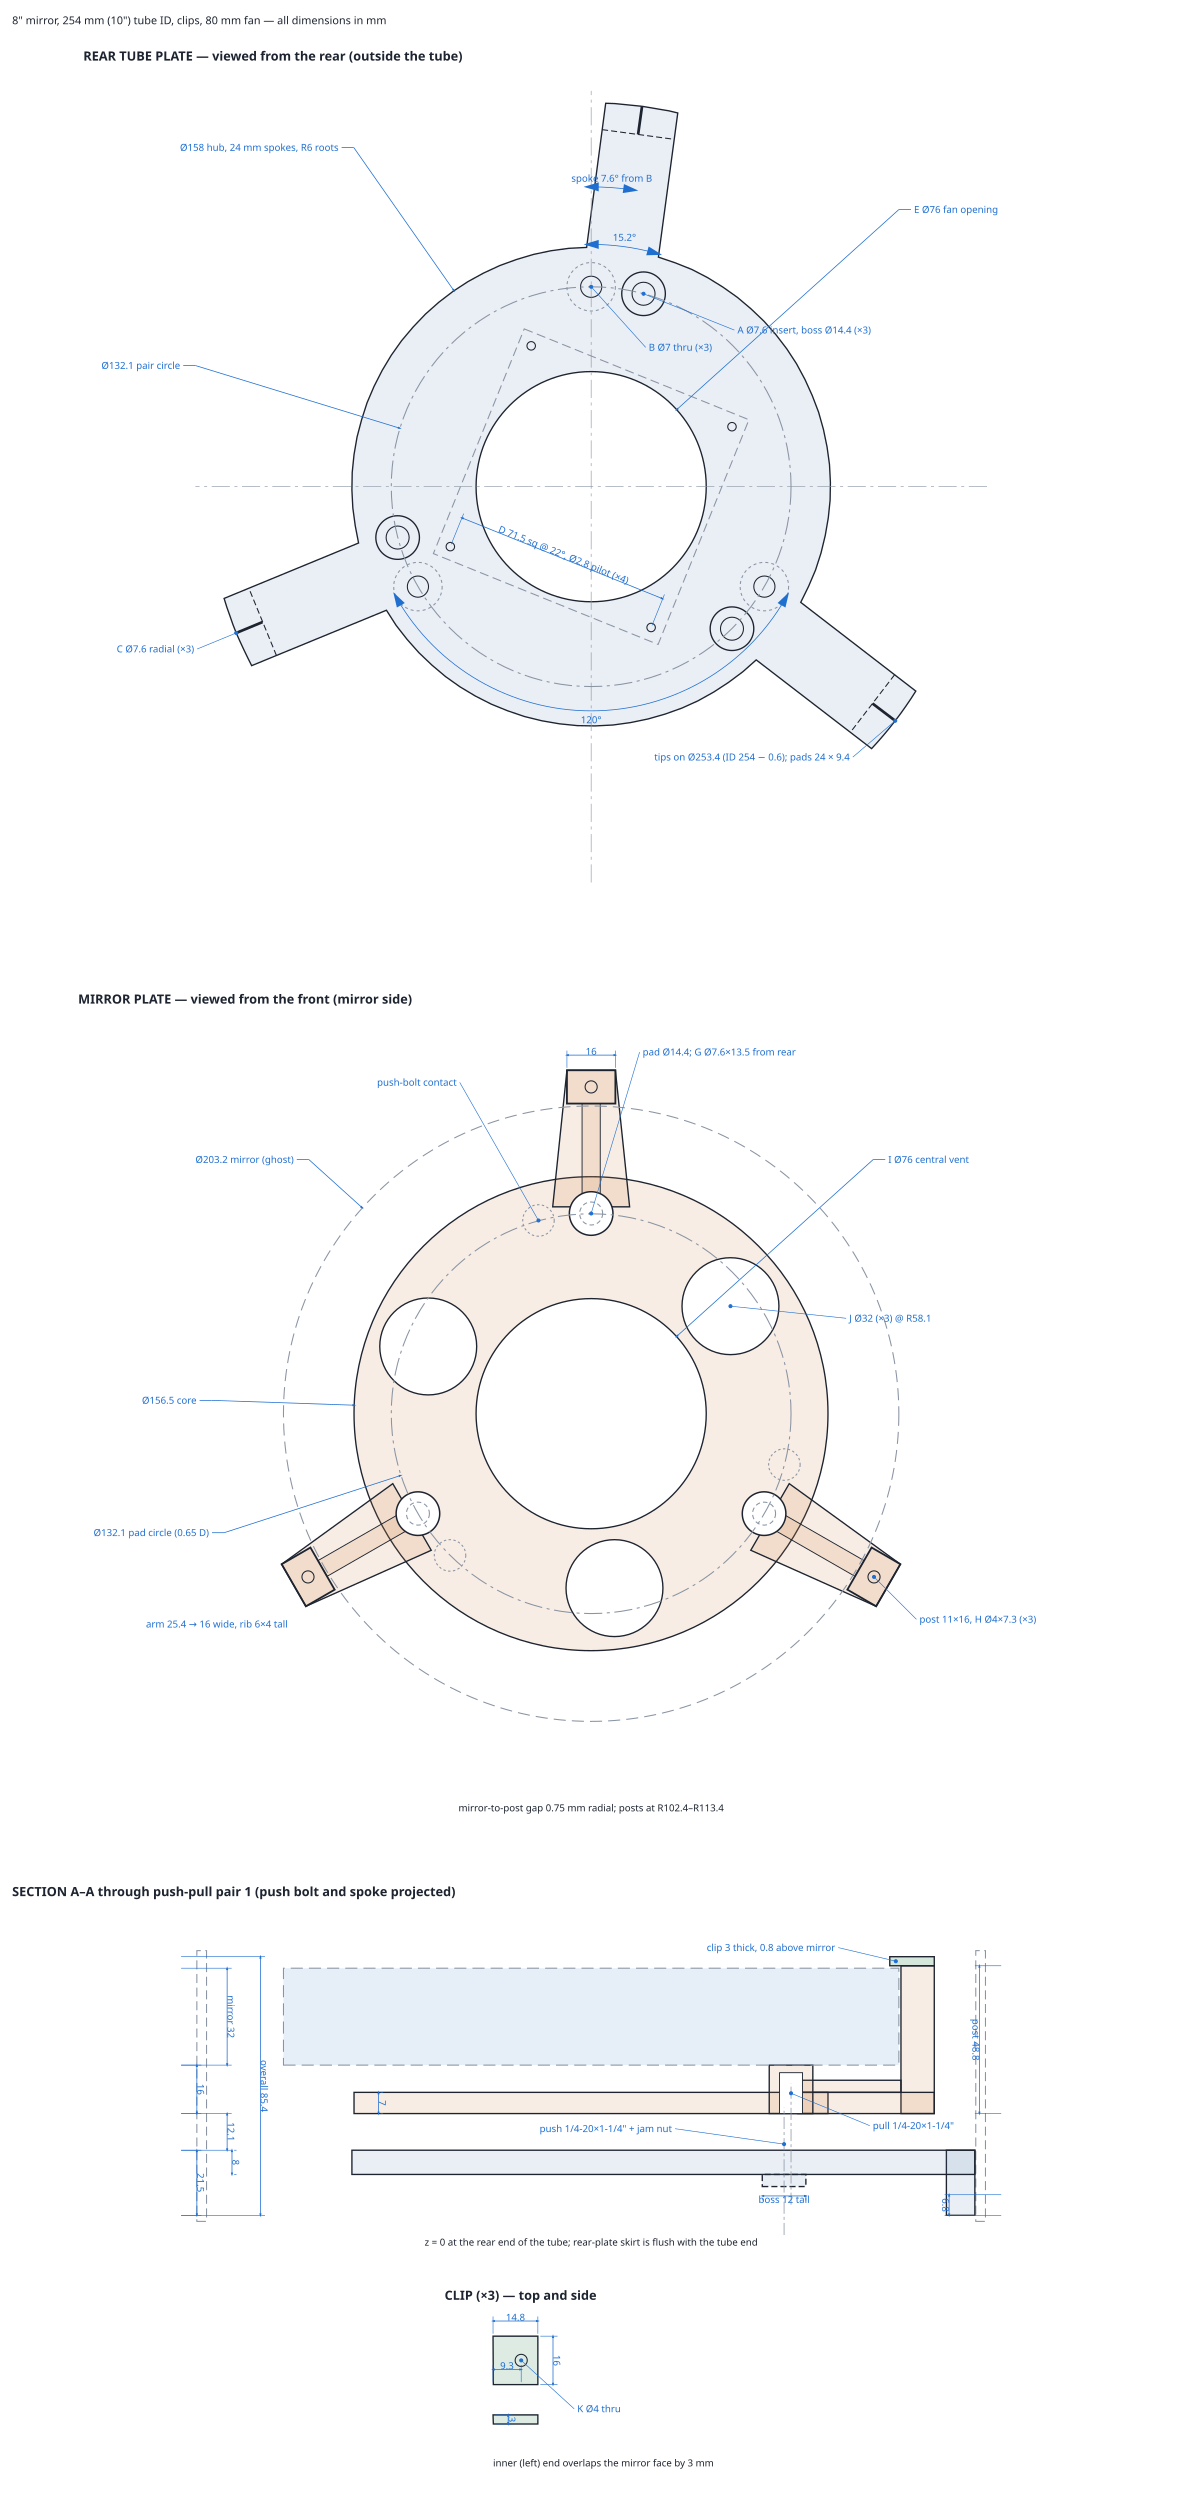
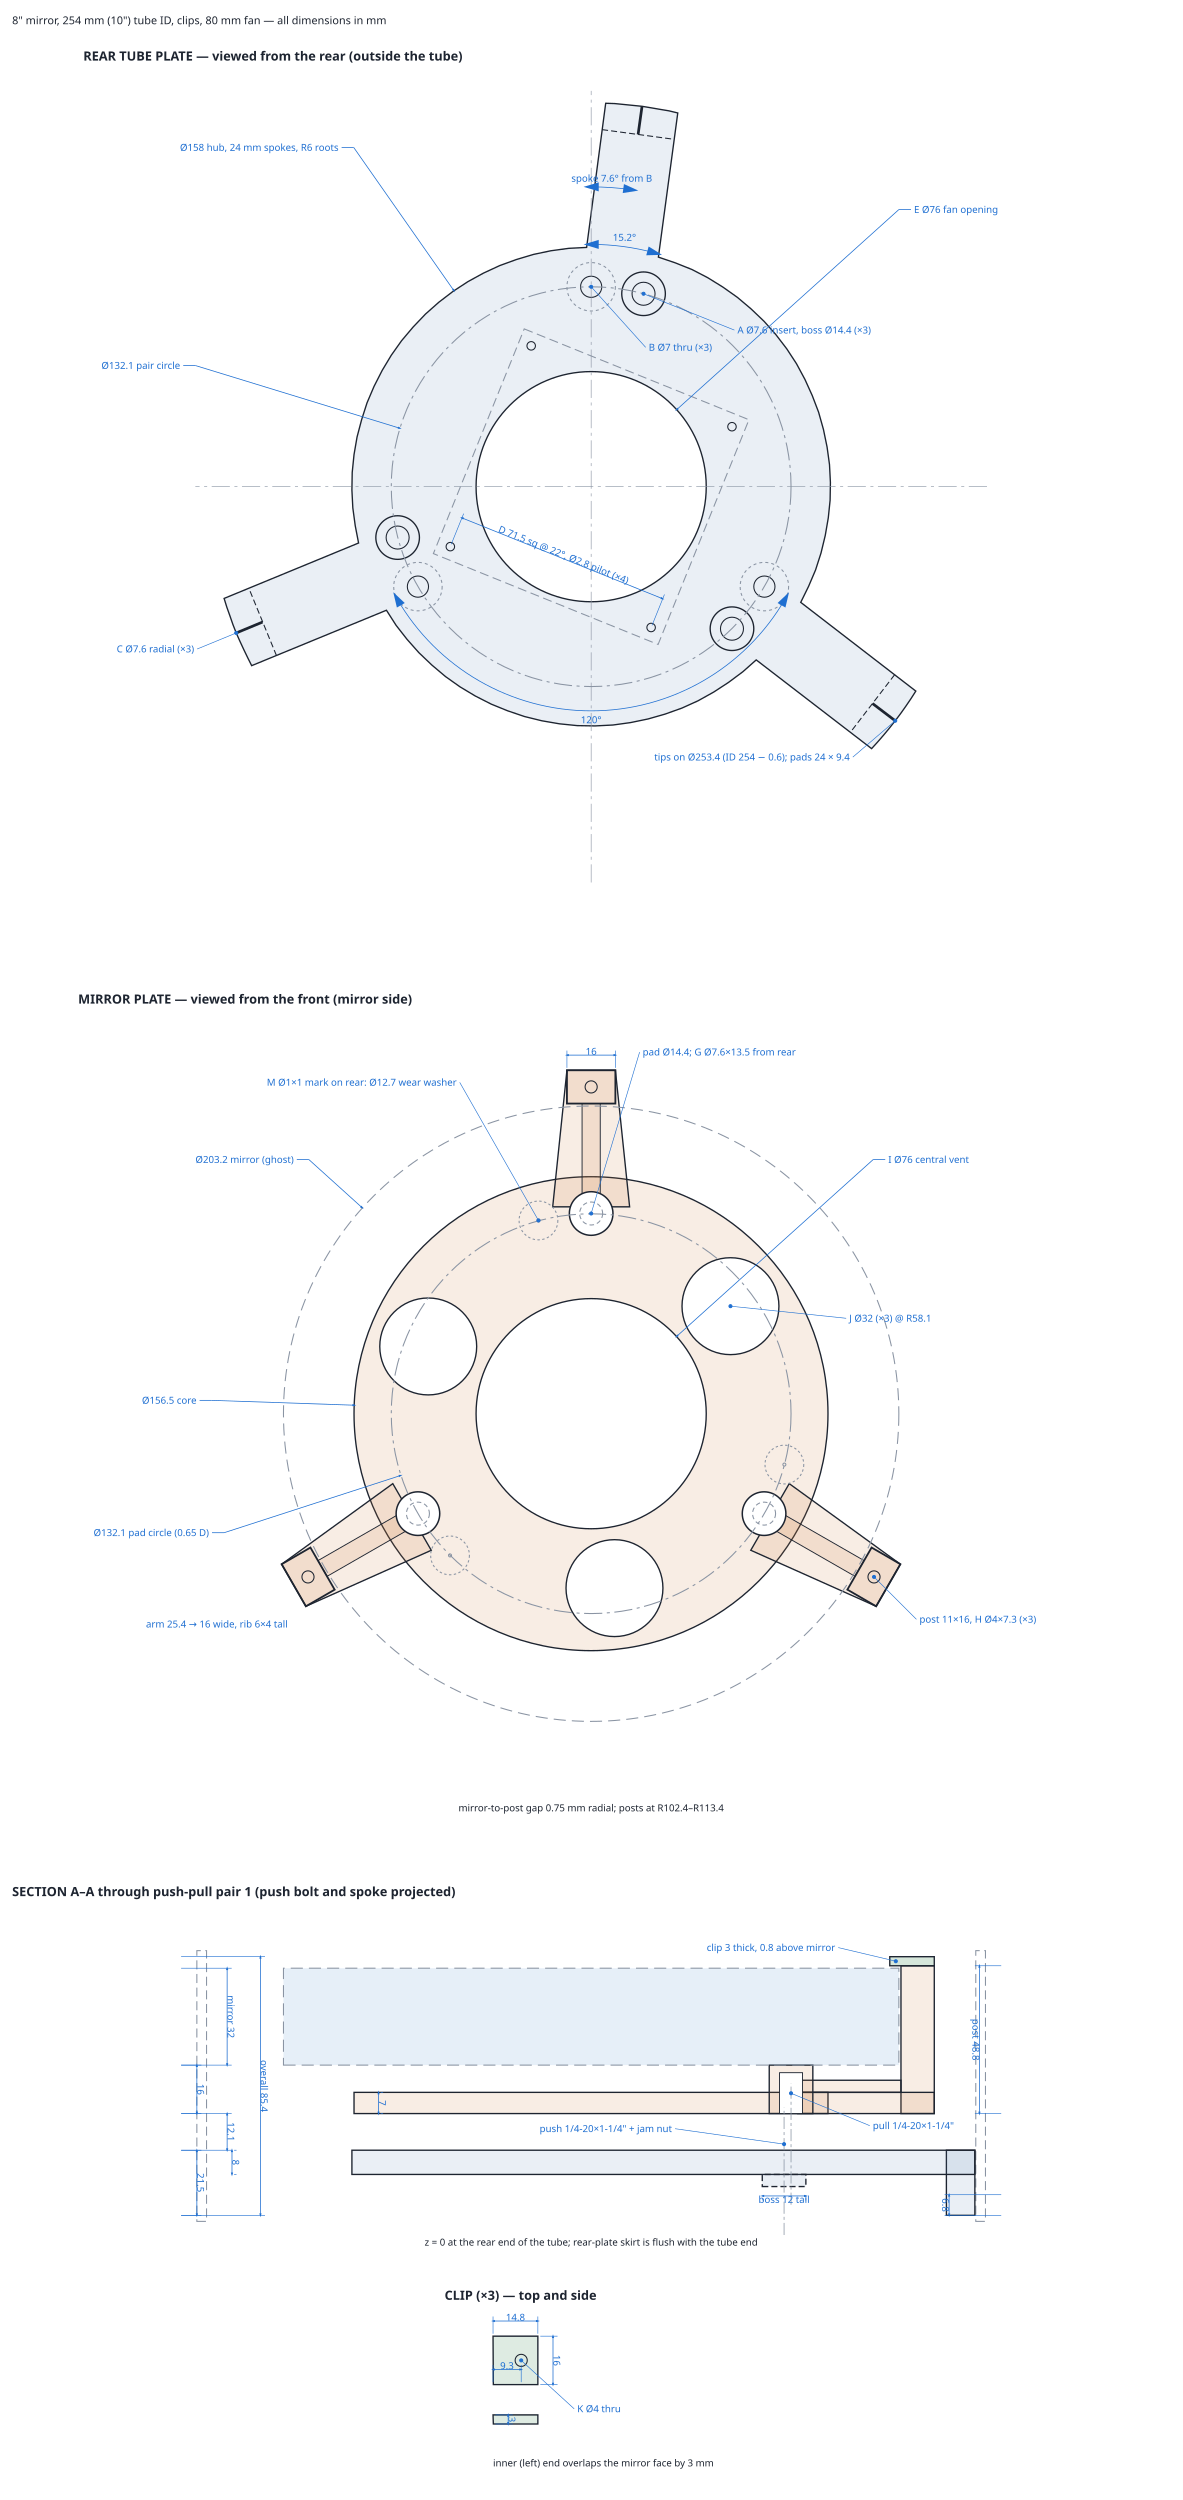
<svg xmlns="http://www.w3.org/2000/svg" viewBox="0 -12 390.4 825.5" font-family="ui-sans-serif, system-ui, sans-serif">
  <defs>
    <marker id="arr" viewBox="0 0 10 10" refX="5" refY="5" markerWidth="5" markerHeight="5" orient="auto-start-reverse">
      <path d="M0,2 L10,5 L0,8 z" fill="var(--dim, #1f6fd1)" />
    </marker>
  </defs>
  <text x="4" y="-4" font-size="3.6" text-anchor="start" fill="var(--ink, #1d2430)" dominant-baseline="auto">8" mirror, 254 mm (10") tube ID, clips, 80 mm fan — all dimensions in mm</text>
  <g transform="translate(23.5,0)">
    <text x="4" y="8" font-size="4.2" text-anchor="start" fill="var(--ink, #1d2430)" dominant-baseline="auto" font-weight="600">REAR TUBE PLATE — viewed from the rear (outside the tube)</text>
    <path d="M170.2,69.7L176.5,22.1L179.5,22.2L182.5,22.5L185.5,22.8L188.5,23.1L191.5,23.6L194.4,24.1L197.4,24.6L200.3,25.3L193.9,72.9L199.5,74.8L205,77L210.2,79.7L215.2,82.8L220,86.2L224.5,90L228.8,94.1L232.7,98.5L236.3,103.2L239.5,108.1L242.3,113.3L244.7,118.6L246.8,124.1L248.4,129.8L249.6,135.6L250.4,141.4L250.7,147.3L250.6,153.2L250,159L249,164.8L247.6,170.6L245.8,176.2L243.5,181.6L240.9,186.9L278.9,216.2L277.3,218.7L275.6,221.2L273.9,223.6L272.1,226L270.2,228.4L268.3,230.7L266.3,233L264.3,235.2L226.2,205.9L221.8,209.8L217.1,213.3L212.2,216.5L207,219.4L201.7,221.8L196.1,223.8L190.5,225.4L184.7,226.6L178.9,227.4L173,227.7L167.1,227.6L161.2,227L155.4,226L149.7,224.6L144.1,222.7L138.7,220.5L133.4,217.8L128.4,214.8L123.6,211.4L119.1,207.6L114.8,203.5L110.9,199.1L107.3,194.5L104.1,189.5L59.6,207.8L58.3,205.2L57,202.5L55.7,199.7L54.5,197L53.4,194.2L52.4,191.3L51.4,188.5L50.5,185.6L94.9,167.3L93.8,161.6L93,155.7L92.7,149.8L92.8,144L93.4,138.1L94.4,132.3L95.9,126.6L97.7,121L100,115.6L102.7,110.3L105.7,105.3L109.1,100.5L112.9,96L117,91.7L121.4,87.8L126.1,84.2L131,81L136.1,78.2L141.5,75.7L147,73.7L152.7,72L158.4,70.8L164.3,70ZM209.7,148.7A38,38 0 1,0 133.7,148.7A38,38 0 1,0 209.7,148.7Z" fill="var(--part, rgba(79,124,172,0.12))" stroke="var(--ink, #1d2430)" stroke-width="0.45" fill-rule="evenodd" />
    <line x1="175.3" y1="30.8" x2="199.1" y2="34" stroke="var(--ink, #1d2430)" stroke-width="0.35" stroke-dasharray="2 1" />
    <line x1="271.9" y1="210.8" x2="257.3" y2="229.8" stroke="var(--ink, #1d2430)" stroke-width="0.35" stroke-dasharray="2 1" />
    <line x1="67.8" y1="204.5" x2="58.7" y2="182.3" stroke="var(--ink, #1d2430)" stroke-width="0.35" stroke-dasharray="2 1" />
    <circle cx="189" cy="85" r="7.2" fill="none" stroke="var(--ink, #1d2430)" stroke-width="0.45" />
    <circle cx="189" cy="85" r="3.8" fill="none" stroke="var(--ink, #1d2430)" stroke-width="0.35" />
    <circle cx="171.7" cy="82.7" r="3.5" fill="none" stroke="var(--ink, #1d2430)" stroke-width="0.35" />
    <circle cx="171.7" cy="82.7" r="8" fill="none" stroke="var(--hid, #8a94a3)" stroke-width="0.35" stroke-dasharray="1 1" />
    <circle cx="218.2" cy="195.6" r="7.2" fill="none" stroke="var(--ink, #1d2430)" stroke-width="0.45" />
    <circle cx="218.2" cy="195.6" r="3.8" fill="none" stroke="var(--ink, #1d2430)" stroke-width="0.35" />
    <circle cx="228.9" cy="181.7" r="3.5" fill="none" stroke="var(--ink, #1d2430)" stroke-width="0.35" />
    <circle cx="228.9" cy="181.7" r="8" fill="none" stroke="var(--hid, #8a94a3)" stroke-width="0.35" stroke-dasharray="1 1" />
    <circle cx="107.8" cy="165.5" r="7.2" fill="none" stroke="var(--ink, #1d2430)" stroke-width="0.45" />
    <circle cx="107.8" cy="165.5" r="3.8" fill="none" stroke="var(--ink, #1d2430)" stroke-width="0.35" />
    <circle cx="114.5" cy="181.7" r="3.5" fill="none" stroke="var(--ink, #1d2430)" stroke-width="0.35" />
    <circle cx="114.5" cy="181.7" r="8" fill="none" stroke="var(--hid, #8a94a3)" stroke-width="0.35" stroke-dasharray="1 1" />
    <circle cx="151.9" cy="102.2" r="1.4" fill="none" stroke="var(--ink, #1d2430)" stroke-width="0.35" />
    <circle cx="218.2" cy="128.9" r="1.4" fill="none" stroke="var(--ink, #1d2430)" stroke-width="0.35" />
    <circle cx="191.5" cy="195.2" r="1.4" fill="none" stroke="var(--ink, #1d2430)" stroke-width="0.35" />
    <circle cx="125.2" cy="168.5" r="1.4" fill="none" stroke="var(--ink, #1d2430)" stroke-width="0.35" />
    <path d="M149.6,96.6L223.8,126.6L193.8,200.8L119.6,170.8Z" fill="none" stroke="var(--hid, #8a94a3)" stroke-width="0.35" stroke-dasharray="3 1.5" fill-rule="evenodd" />
    <line x1="187.2" y1="32.4" x2="188.5" y2="23.1" stroke="var(--ink, #1d2430)" stroke-width="0.9" />
    <line x1="264.6" y1="220.3" x2="272.1" y2="226" stroke="var(--ink, #1d2430)" stroke-width="0.9" />
    <line x1="63.2" y1="193.4" x2="54.5" y2="197" stroke="var(--ink, #1d2430)" stroke-width="0.9" />
    <circle cx="171.7" cy="148.7" r="66" fill="none" stroke="var(--hid, #8a94a3)" stroke-width="0.35" stroke-dasharray="6 1.5 1 1.5" />
    <line x1="302.4" y1="148.7" x2="41" y2="148.7" stroke="var(--hid, #8a94a3)" stroke-width="0.2" stroke-dasharray="6 1.5 1 1.5" />
    <line x1="171.7" y1="279.4" x2="171.7" y2="18" stroke="var(--hid, #8a94a3)" stroke-width="0.2" stroke-dasharray="6 1.5 1 1.5" />
    <line x1="272.1" y1="226" x2="258.1" y2="238" stroke="var(--dim, #1f6fd1)" stroke-width="0.2" />
    <circle cx="272.1" cy="226" r="0.5" fill="var(--dim, #1f6fd1)" stroke="var(--dim, #1f6fd1)" stroke-width="0.35" />
    <text x="257.1" y="238" font-size="3.2" text-anchor="end" fill="var(--dim, #1f6fd1)" dominant-baseline="middle">tips on Ø253.4 (ID 254 − 0.6); pads 24 × 9.4</text>
    <path d="M93.3,36.7L126.4,84" fill="none" stroke="var(--dim, #1f6fd1)" stroke-width="0.25" marker-end="url(#arr)" />
    <line x1="93.3" y1="36.7" x2="89.3" y2="36.7" stroke="var(--dim, #1f6fd1)" stroke-width="0.25" />
    <text x="88.3" y="36.7" font-size="3.2" text-anchor="end" fill="var(--dim, #1f6fd1)" dominant-baseline="middle">Ø158 hub, 24 mm spokes, R6 roots</text>
    <path d="M184.8,50.6A99,99 0 0,0 171.7,49.7" fill="none" stroke="var(--dim, #1f6fd1)" stroke-width="0.25" fill-rule="evenodd" />
    <path d="M184.8,50.6A99,99 0 0,0 171.7,49.7" fill="none" stroke="none" marker-start="url(#arr)" marker-end="url(#arr)" />
    <text x="178.5" y="46.9" font-size="3.2" text-anchor="middle" fill="var(--dim, #1f6fd1)" dominant-baseline="middle">spoke 7.6° from B</text>
    <path d="M41,108.7L108.5,129.4" fill="none" stroke="var(--dim, #1f6fd1)" stroke-width="0.25" marker-end="url(#arr)" />
    <line x1="41" y1="108.7" x2="37" y2="108.7" stroke="var(--dim, #1f6fd1)" stroke-width="0.25" />
    <text x="36" y="108.7" font-size="3.2" text-anchor="end" fill="var(--dim, #1f6fd1)" dominant-baseline="middle">Ø132.1 pair circle</text>
    <path d="M273.3,57.2L199.9,123.3" fill="none" stroke="var(--dim, #1f6fd1)" stroke-width="0.25" marker-end="url(#arr)" />
    <line x1="273.3" y1="57.2" x2="277.3" y2="57.2" stroke="var(--dim, #1f6fd1)" stroke-width="0.25" />
    <text x="278.3" y="57.2" font-size="3.2" text-anchor="start" fill="var(--dim, #1f6fd1)" dominant-baseline="middle">E Ø76 fan opening</text>
    <line x1="171.7" y1="82.7" x2="189.7" y2="102.7" stroke="var(--dim, #1f6fd1)" stroke-width="0.2" />
    <circle cx="171.7" cy="82.7" r="0.5" fill="var(--dim, #1f6fd1)" stroke="var(--dim, #1f6fd1)" stroke-width="0.35" />
    <text x="190.7" y="102.7" font-size="3.2" text-anchor="start" fill="var(--dim, #1f6fd1)" dominant-baseline="middle">B Ø7 thru (×3)</text>
    <line x1="189" y1="85" x2="219" y2="97" stroke="var(--dim, #1f6fd1)" stroke-width="0.2" />
    <circle cx="189" cy="85" r="0.5" fill="var(--dim, #1f6fd1)" stroke="var(--dim, #1f6fd1)" stroke-width="0.35" />
    <text x="220" y="97" font-size="3.2" text-anchor="start" fill="var(--dim, #1f6fd1)" dominant-baseline="middle">A Ø7.6 insert, boss Ø14.4 (×3)</text>
    <path d="M171.7,68.7A80,80 0 0,1 192.7,71.5" fill="none" stroke="var(--dim, #1f6fd1)" stroke-width="0.25" fill-rule="evenodd" />
    <path d="M171.7,68.7A80,80 0 0,1 192.7,71.5" fill="none" stroke="none" marker-start="url(#arr)" marker-end="url(#arr)" />
    <text x="182.7" y="66.4" font-size="3.2" text-anchor="middle" fill="var(--dim, #1f6fd1)" dominant-baseline="middle">15.2°</text>
    <path d="M235.8,185.7A74,74 0 0,1 107.6,185.7" fill="none" stroke="var(--dim, #1f6fd1)" stroke-width="0.25" fill-rule="evenodd" />
    <path d="M235.8,185.7A74,74 0 0,1 107.6,185.7" fill="none" stroke="none" marker-start="url(#arr)" marker-end="url(#arr)" />
    <text x="171.7" y="225.7" font-size="3.2" text-anchor="middle" fill="var(--dim, #1f6fd1)" dominant-baseline="middle">120°</text>
    <line x1="125.5" y1="167.7" x2="129.6" y2="157.6" stroke="var(--dim, #1f6fd1)" stroke-width="0.2" />
    <line x1="191.8" y1="194.5" x2="195.9" y2="184.3" stroke="var(--dim, #1f6fd1)" stroke-width="0.2" />
    <line x1="129" y1="159" x2="195.3" y2="185.7" stroke="var(--dim, #1f6fd1)" stroke-width="0.25" marker-start="url(#arr)" marker-end="url(#arr)" />
    <text x="162.6" y="171.2" font-size="3.2" text-anchor="middle" fill="var(--dim, #1f6fd1)" transform="rotate(22 162.6 171.2)" dominant-baseline="middle">D 71.5 sq @ 22°, Ø2.8 pilot (×4)</text>
    <line x1="54.5" y1="197" x2="41.6" y2="202.3" stroke="var(--dim, #1f6fd1)" stroke-width="0.2" />
    <circle cx="54.5" cy="197" r="0.5" fill="var(--dim, #1f6fd1)" stroke="var(--dim, #1f6fd1)" stroke-width="0.35" />
    <text x="40.6" y="202.3" font-size="3.2" text-anchor="end" fill="var(--dim, #1f6fd1)" dominant-baseline="middle">C Ø7.6 radial (×3)</text>
  </g>
  <g transform="translate(21.8,311.4)">
    <text x="4" y="8" font-size="4.2" text-anchor="start" fill="var(--ink, #1d2430)" dominant-baseline="auto" font-weight="600">MIRROR PLATE — viewed from the front (mirror side)</text>
    <path d="M251.6,143.4A78.2,78.2 0 1,0 95.1,143.4A78.2,78.2 0 1,0 251.6,143.4ZM211.4,143.4A38,38 0 1,0 135.4,143.4A38,38 0 1,0 211.4,143.4ZM135.6,121.2A16,16 0 1,0 103.6,121.2A16,16 0 1,0 135.6,121.2ZM197.1,201A16,16 0 1,0 165.1,201A16,16 0 1,0 197.1,201ZM235.4,107.9A16,16 0 1,0 203.4,107.9A16,16 0 1,0 235.4,107.9Z" fill="var(--part2, rgba(201,128,58,0.14))" stroke="var(--ink, #1d2430)" stroke-width="0.45" fill-rule="evenodd" />
    <path d="M186.1,75.1L181.4,30L165.4,30L160.7,75.1Z" fill="var(--part2, rgba(201,128,58,0.14))" stroke="var(--ink, #1d2430)" stroke-width="0.45" fill-rule="evenodd" />
    <path d="M176.4,75.1L176.4,41L170.4,41L170.4,75.1Z" fill="var(--part2, rgba(201,128,58,0.14))" stroke="var(--ink, #1d2430)" stroke-width="0.3" fill-rule="evenodd" />
    <path d="M181.4,41L181.4,30L165.4,30L165.4,41Z" fill="var(--part2, rgba(201,128,58,0.14))" stroke="var(--ink, #1d2430)" stroke-width="0.6" fill-rule="evenodd" />
    <circle cx="173.4" cy="77.3" r="7.2" fill="var(--bg, #fff)" stroke="var(--ink, #1d2430)" stroke-width="0.5" />
    <circle cx="173.4" cy="77.3" r="3.8" fill="none" stroke="var(--hid, #8a94a3)" stroke-width="0.35" stroke-dasharray="1.5 1" />
-     <circle cx="156" cy="79.6" r="5.2" fill="none" stroke="var(--hid, #8a94a3)" stroke-width="0.35" stroke-dasharray="0.8 0.8" />
+     <circle cx="156" cy="79.6" r="6.4" fill="none" stroke="var(--hid, #8a94a3)" stroke-width="0.35" stroke-dasharray="0.8 0.8" />
+     <circle cx="156" cy="79.6" r="0.5" fill="none" stroke="var(--hid, #8a94a3)" stroke-width="0.35" />
    <circle cx="173.4" cy="35.5" r="2" fill="none" stroke="var(--ink, #1d2430)" stroke-width="0.35" />
    <path d="M107.9,166.5L71.2,193.1L79.2,207L120.6,188.5Z" fill="var(--part2, rgba(201,128,58,0.14))" stroke="var(--ink, #1d2430)" stroke-width="0.45" fill-rule="evenodd" />
    <path d="M112.8,174.9L83.2,191.9L86.2,197.1L115.8,180.1Z" fill="var(--part2, rgba(201,128,58,0.14))" stroke="var(--ink, #1d2430)" stroke-width="0.3" fill-rule="evenodd" />
    <path d="M80.7,187.6L71.2,193.1L79.2,207L88.7,201.5Z" fill="var(--part2, rgba(201,128,58,0.14))" stroke="var(--ink, #1d2430)" stroke-width="0.6" fill-rule="evenodd" />
    <circle cx="116.2" cy="176.4" r="7.2" fill="var(--bg, #fff)" stroke="var(--ink, #1d2430)" stroke-width="0.5" />
    <circle cx="116.2" cy="176.4" r="3.8" fill="none" stroke="var(--hid, #8a94a3)" stroke-width="0.35" stroke-dasharray="1.5 1" />
-     <circle cx="126.8" cy="190.2" r="5.2" fill="none" stroke="var(--hid, #8a94a3)" stroke-width="0.35" stroke-dasharray="0.8 0.8" />
+     <circle cx="126.8" cy="190.2" r="6.4" fill="none" stroke="var(--hid, #8a94a3)" stroke-width="0.35" stroke-dasharray="0.8 0.8" />
+     <circle cx="126.8" cy="190.2" r="0.5" fill="none" stroke="var(--hid, #8a94a3)" stroke-width="0.35" />
    <circle cx="79.9" cy="197.3" r="2" fill="none" stroke="var(--ink, #1d2430)" stroke-width="0.35" />
    <path d="M226.1,188.5L267.5,207L275.5,193.1L238.8,166.5Z" fill="var(--part2, rgba(201,128,58,0.14))" stroke="var(--ink, #1d2430)" stroke-width="0.45" fill-rule="evenodd" />
    <path d="M230.9,180.1L260.5,197.1L263.5,191.9L233.9,174.9Z" fill="var(--part2, rgba(201,128,58,0.14))" stroke="var(--ink, #1d2430)" stroke-width="0.3" fill-rule="evenodd" />
    <path d="M258,201.5L267.5,207L275.5,193.1L266,187.6Z" fill="var(--part2, rgba(201,128,58,0.14))" stroke="var(--ink, #1d2430)" stroke-width="0.6" fill-rule="evenodd" />
    <circle cx="230.5" cy="176.4" r="7.2" fill="var(--bg, #fff)" stroke="var(--ink, #1d2430)" stroke-width="0.5" />
    <circle cx="230.5" cy="176.4" r="3.8" fill="none" stroke="var(--hid, #8a94a3)" stroke-width="0.35" stroke-dasharray="1.5 1" />
-     <circle cx="237.2" cy="160.2" r="5.2" fill="none" stroke="var(--hid, #8a94a3)" stroke-width="0.35" stroke-dasharray="0.8 0.8" />
+     <circle cx="237.2" cy="160.2" r="6.4" fill="none" stroke="var(--hid, #8a94a3)" stroke-width="0.35" stroke-dasharray="0.8 0.8" />
+     <circle cx="237.2" cy="160.2" r="0.5" fill="none" stroke="var(--hid, #8a94a3)" stroke-width="0.35" />
    <circle cx="266.8" cy="197.3" r="2" fill="none" stroke="var(--ink, #1d2430)" stroke-width="0.35" />
    <circle cx="173.4" cy="143.4" r="101.6" fill="none" stroke="var(--hid, #8a94a3)" stroke-width="0.35" stroke-dasharray="4 2" />
    <circle cx="173.4" cy="143.4" r="66" fill="none" stroke="var(--hid, #8a94a3)" stroke-width="0.35" stroke-dasharray="6 1.5 1 1.5" />
    <path d="M48.1,139L95.2,140.6" fill="none" stroke="var(--dim, #1f6fd1)" stroke-width="0.25" marker-end="url(#arr)" />
    <line x1="48.1" y1="139" x2="44.1" y2="139" stroke="var(--dim, #1f6fd1)" stroke-width="0.25" />
    <text x="43.1" y="139" font-size="3.2" text-anchor="end" fill="var(--dim, #1f6fd1)" dominant-baseline="middle">Ø156.5 core</text>
    <path d="M52.2,182.7L110.5,163.8" fill="none" stroke="var(--dim, #1f6fd1)" stroke-width="0.25" marker-end="url(#arr)" />
    <line x1="52.2" y1="182.7" x2="48.2" y2="182.7" stroke="var(--dim, #1f6fd1)" stroke-width="0.25" />
    <text x="47.2" y="182.7" font-size="3.2" text-anchor="end" fill="var(--dim, #1f6fd1)" dominant-baseline="middle">Ø132.1 pad circle (0.65 D)</text>
    <path d="M80.2,59.5L97.8,75.4" fill="none" stroke="var(--dim, #1f6fd1)" stroke-width="0.25" marker-end="url(#arr)" />
    <line x1="80.2" y1="59.5" x2="76.2" y2="59.5" stroke="var(--dim, #1f6fd1)" stroke-width="0.25" />
    <text x="75.2" y="59.5" font-size="3.2" text-anchor="end" fill="var(--dim, #1f6fd1)" dominant-baseline="middle">Ø203.2 mirror (ghost)</text>
    <path d="M266.5,59.5L201.6,117.9" fill="none" stroke="var(--dim, #1f6fd1)" stroke-width="0.25" marker-end="url(#arr)" />
    <line x1="266.5" y1="59.5" x2="270.5" y2="59.5" stroke="var(--dim, #1f6fd1)" stroke-width="0.25" />
    <text x="271.5" y="59.5" font-size="3.2" text-anchor="start" fill="var(--dim, #1f6fd1)" dominant-baseline="middle">I Ø76 central vent</text>
    <line x1="173.4" y1="77.3" x2="189.4" y2="24" stroke="var(--dim, #1f6fd1)" stroke-width="0.2" />
    <circle cx="173.4" cy="77.3" r="0.5" fill="var(--dim, #1f6fd1)" stroke="var(--dim, #1f6fd1)" stroke-width="0.35" />
    <text x="190.4" y="24" font-size="3.2" text-anchor="start" fill="var(--dim, #1f6fd1)" dominant-baseline="middle">pad Ø14.4; G Ø7.6×13.5 from rear</text>
    <line x1="156" y1="79.6" x2="130" y2="34" stroke="var(--dim, #1f6fd1)" stroke-width="0.2" />
    <circle cx="156" cy="79.6" r="0.5" fill="var(--dim, #1f6fd1)" stroke="var(--dim, #1f6fd1)" stroke-width="0.35" />
-     <text x="129" y="34" font-size="3.2" text-anchor="end" fill="var(--dim, #1f6fd1)" dominant-baseline="middle">push-bolt contact</text>
+     <text x="129" y="34" font-size="3.2" text-anchor="end" fill="var(--dim, #1f6fd1)" dominant-baseline="middle">M Ø1×1 mark on rear: Ø12.7 wear washer</text>
    <line x1="181.4" y1="29.2" x2="181.4" y2="23.5" stroke="var(--dim, #1f6fd1)" stroke-width="0.2" />
    <line x1="165.4" y1="29.2" x2="165.4" y2="23.5" stroke="var(--dim, #1f6fd1)" stroke-width="0.2" />
    <line x1="181.4" y1="25" x2="165.4" y2="25" stroke="var(--dim, #1f6fd1)" stroke-width="0.25" marker-start="url(#arr)" marker-end="url(#arr)" />
    <text x="173.4" y="23.8" font-size="3.2" text-anchor="middle" fill="var(--dim, #1f6fd1)" transform="rotate(360 173.4 23.8)" dominant-baseline="middle">16</text>
    <line x1="266.8" y1="197.3" x2="280.8" y2="211.3" stroke="var(--dim, #1f6fd1)" stroke-width="0.2" />
    <circle cx="266.8" cy="197.3" r="0.5" fill="var(--dim, #1f6fd1)" stroke="var(--dim, #1f6fd1)" stroke-width="0.35" />
    <text x="281.8" y="211.3" font-size="3.2" text-anchor="start" fill="var(--dim, #1f6fd1)" dominant-baseline="middle">post 11×16, H Ø4×7.3 (×3)</text>
    <text x="73.2" y="214" font-size="3.2" text-anchor="end" fill="var(--dim, #1f6fd1)" dominant-baseline="auto">arm 25.4 → 16 wide, rib 6×4 tall</text>
    <text x="173.4" y="274.7" font-size="3.2" text-anchor="middle" fill="var(--ink, #1d2430)" dominant-baseline="auto">mirror-to-post gap 0.75 mm radial; posts at R102.4–R113.4</text>
    <line x1="219.4" y1="107.9" x2="257.6" y2="111.9" stroke="var(--dim, #1f6fd1)" stroke-width="0.2" />
    <circle cx="219.4" cy="107.9" r="0.5" fill="var(--dim, #1f6fd1)" stroke="var(--dim, #1f6fd1)" stroke-width="0.35" />
    <text x="258.6" y="111.9" font-size="3.2" text-anchor="start" fill="var(--dim, #1f6fd1)" dominant-baseline="middle">J Ø32 (×3) @ R58.1</text>
  </g>
  <g transform="translate(0,606.1)">
    <text x="4" y="8" font-size="4.2" text-anchor="start" fill="var(--ink, #1d2430)" dominant-baseline="auto" font-weight="600">SECTION A–A through push-pull pair 1 (push bolt and spoke projected)</text>
    <path d="M322.2,115.4L325.4,115.4L325.4,26L322.2,26Z" fill="none" stroke="var(--hid, #8a94a3)" stroke-width="0.35" stroke-dasharray="3 1.5" fill-rule="evenodd" />
    <path d="M65,115.4L68.2,115.4L68.2,26L65,26Z" fill="none" stroke="var(--hid, #8a94a3)" stroke-width="0.35" stroke-dasharray="3 1.5" fill-rule="evenodd" />
    <path d="M312.5,113.4L321.9,113.4L321.9,91.9L312.5,91.9Z" fill="var(--part, rgba(79,124,172,0.12))" stroke="var(--ink, #1d2430)" stroke-width="0.45" fill-rule="evenodd" />
    <path d="M116.2,99.9L321.9,99.9L321.9,91.9L116.2,91.9Z" fill="var(--part, rgba(79,124,172,0.12))" stroke="var(--ink, #1d2430)" stroke-width="0.45" fill-rule="evenodd" />
    <path d="M251.7,103.9L266.1,103.9L266.1,99.9L251.7,99.9Z" fill="var(--part, rgba(79,124,172,0.12))" stroke="var(--ink, #1d2430)" stroke-width="0.45" stroke-dasharray="2 1" fill-rule="evenodd" />
    <path d="M116.9,79.8L273.4,79.8L273.4,72.8L116.9,72.8Z" fill="var(--part2, rgba(201,128,58,0.14))" stroke="var(--ink, #1d2430)" stroke-width="0.45" fill-rule="evenodd" />
    <path d="M297.5,79.8L308.5,79.8L308.5,31L297.5,31Z" fill="var(--part2, rgba(201,128,58,0.14))" stroke="var(--ink, #1d2430)" stroke-width="0.45" fill-rule="evenodd" />
    <path d="M263.4,79.8L308.5,79.8L308.5,72.8L263.4,72.8Z" fill="var(--part2, rgba(201,128,58,0.14))" stroke="var(--ink, #1d2430)" stroke-width="0.45" fill-rule="evenodd" />
    <path d="M263.4,72.8L297.5,72.8L297.5,68.8L263.4,68.8Z" fill="var(--part2, rgba(201,128,58,0.14))" stroke="var(--ink, #1d2430)" stroke-width="0.45" fill-rule="evenodd" />
    <path d="M254,79.8L268.4,79.8L268.4,63.8L254,63.8Z" fill="var(--part2, rgba(201,128,58,0.14))" stroke="var(--ink, #1d2430)" stroke-width="0.45" fill-rule="evenodd" />
    <path d="M257.4,79.8L265,79.8L265,66.3L257.4,66.3Z" fill="var(--bg, #fff)" stroke="var(--ink, #1d2430)" stroke-width="0.3" fill-rule="evenodd" />
    <path d="M93.6,63.8L296.8,63.8L296.8,31.8L93.6,31.8Z" fill="var(--ghost, rgba(120,170,220,0.18))" stroke="var(--hid, #8a94a3)" stroke-width="0.35" stroke-dasharray="4 2" fill-rule="evenodd" />
    <path d="M293.8,31L308.5,31L308.5,28L293.8,28Z" fill="rgba(90,158,111,0.25)" stroke="var(--ink, #1d2430)" stroke-width="0.45" fill-rule="evenodd" />
    <line x1="261.2" y1="109.9" x2="261.2" y2="69.8" stroke="var(--hid, #8a94a3)" stroke-width="0.25" stroke-dasharray="4 1 1 1" />
    <line x1="258.9" y1="119.9" x2="258.9" y2="77.8" stroke="var(--hid, #8a94a3)" stroke-width="0.25" stroke-dasharray="4 1 1 1" />
    <line x1="59.8" y1="113.4" x2="66.5" y2="113.4" stroke="var(--dim, #1f6fd1)" stroke-width="0.2" />
    <line x1="59.8" y1="91.9" x2="66.5" y2="91.9" stroke="var(--dim, #1f6fd1)" stroke-width="0.2" />
    <line x1="65" y1="113.4" x2="65" y2="91.9" stroke="var(--dim, #1f6fd1)" stroke-width="0.25" marker-start="url(#arr)" marker-end="url(#arr)" />
    <text x="66.2" y="102.6" font-size="3.2" text-anchor="middle" fill="var(--dim, #1f6fd1)" transform="rotate(90 66.2 102.6)" dominant-baseline="middle">21.5</text>
    <line x1="77.3" y1="99.9" x2="78.1" y2="99.9" stroke="var(--dim, #1f6fd1)" stroke-width="0.2" />
    <line x1="77.3" y1="91.9" x2="78.1" y2="91.9" stroke="var(--dim, #1f6fd1)" stroke-width="0.2" />
    <line x1="76.6" y1="99.9" x2="76.6" y2="91.9" stroke="var(--dim, #1f6fd1)" stroke-width="0.25" marker-start="url(#arr)" marker-end="url(#arr)" />
    <text x="77.8" y="95.9" font-size="3.2" text-anchor="middle" fill="var(--dim, #1f6fd1)" transform="rotate(90 77.8 95.9)" dominant-baseline="middle">8</text>
    <line x1="59.8" y1="91.9" x2="76.5" y2="91.9" stroke="var(--dim, #1f6fd1)" stroke-width="0.2" />
    <line x1="59.8" y1="79.8" x2="76.5" y2="79.8" stroke="var(--dim, #1f6fd1)" stroke-width="0.2" />
    <line x1="75" y1="91.9" x2="75" y2="79.8" stroke="var(--dim, #1f6fd1)" stroke-width="0.25" marker-start="url(#arr)" marker-end="url(#arr)" />
    <text x="76.2" y="85.8" font-size="3.2" text-anchor="middle" fill="var(--dim, #1f6fd1)" transform="rotate(90 76.2 85.8)" dominant-baseline="middle">12.1</text>
    <line x1="125.7" y1="79.8" x2="126.5" y2="79.8" stroke="var(--dim, #1f6fd1)" stroke-width="0.2" />
    <line x1="125.7" y1="72.8" x2="126.5" y2="72.8" stroke="var(--dim, #1f6fd1)" stroke-width="0.2" />
    <line x1="125" y1="79.8" x2="125" y2="72.8" stroke="var(--dim, #1f6fd1)" stroke-width="0.25" marker-start="url(#arr)" marker-end="url(#arr)" />
    <text x="126.2" y="76.3" font-size="3.2" text-anchor="middle" fill="var(--dim, #1f6fd1)" transform="rotate(90 126.2 76.3)" dominant-baseline="middle">7</text>
    <line x1="59.8" y1="79.8" x2="66.5" y2="79.8" stroke="var(--dim, #1f6fd1)" stroke-width="0.2" />
    <line x1="59.8" y1="63.8" x2="66.5" y2="63.8" stroke="var(--dim, #1f6fd1)" stroke-width="0.2" />
    <line x1="65" y1="79.8" x2="65" y2="63.8" stroke="var(--dim, #1f6fd1)" stroke-width="0.25" marker-start="url(#arr)" marker-end="url(#arr)" />
    <text x="66.2" y="71.8" font-size="3.2" text-anchor="middle" fill="var(--dim, #1f6fd1)" transform="rotate(90 66.2 71.8)" dominant-baseline="middle">16</text>
    <line x1="59.8" y1="63.8" x2="76.5" y2="63.8" stroke="var(--dim, #1f6fd1)" stroke-width="0.2" />
    <line x1="59.8" y1="31.8" x2="76.5" y2="31.8" stroke="var(--dim, #1f6fd1)" stroke-width="0.2" />
    <line x1="75" y1="63.8" x2="75" y2="31.8" stroke="var(--dim, #1f6fd1)" stroke-width="0.25" marker-start="url(#arr)" marker-end="url(#arr)" />
    <text x="76.2" y="47.8" font-size="3.2" text-anchor="middle" fill="var(--dim, #1f6fd1)" transform="rotate(90 76.2 47.8)" dominant-baseline="middle">mirror 32</text>
    <line x1="59.8" y1="113.4" x2="87.5" y2="113.4" stroke="var(--dim, #1f6fd1)" stroke-width="0.2" />
    <line x1="59.8" y1="28" x2="87.5" y2="28" stroke="var(--dim, #1f6fd1)" stroke-width="0.2" />
    <line x1="86" y1="113.4" x2="86" y2="28" stroke="var(--dim, #1f6fd1)" stroke-width="0.25" marker-start="url(#arr)" marker-end="url(#arr)" />
    <text x="87.2" y="70.7" font-size="3.2" text-anchor="middle" fill="var(--dim, #1f6fd1)" transform="rotate(90 87.2 70.7)" dominant-baseline="middle">overall 85.4</text>
    <line x1="330.6" y1="79.8" x2="321.9" y2="79.8" stroke="var(--dim, #1f6fd1)" stroke-width="0.2" />
    <line x1="330.6" y1="31" x2="321.9" y2="31" stroke="var(--dim, #1f6fd1)" stroke-width="0.2" />
    <line x1="323.4" y1="79.8" x2="323.4" y2="31" stroke="var(--dim, #1f6fd1)" stroke-width="0.25" marker-start="url(#arr)" marker-end="url(#arr)" />
    <text x="322.2" y="55.4" font-size="3.2" text-anchor="middle" fill="var(--dim, #1f6fd1)" transform="rotate(90 322.2 55.4)" dominant-baseline="middle">post 48.8</text>
    <line x1="330.6" y1="113.4" x2="311.9" y2="113.4" stroke="var(--dim, #1f6fd1)" stroke-width="0.2" />
    <line x1="330.6" y1="106.6" x2="311.9" y2="106.6" stroke="var(--dim, #1f6fd1)" stroke-width="0.2" />
    <line x1="313.4" y1="113.4" x2="313.4" y2="106.6" stroke="var(--dim, #1f6fd1)" stroke-width="0.25" marker-start="url(#arr)" marker-end="url(#arr)" />
    <text x="312.2" y="110" font-size="3.2" text-anchor="middle" fill="var(--dim, #1f6fd1)" transform="rotate(90 312.2 110)" dominant-baseline="middle">6.8</text>
    <line x1="251.7" y1="107.7" x2="251.7" y2="108.5" stroke="var(--dim, #1f6fd1)" stroke-width="0.2" />
    <line x1="266.1" y1="107.7" x2="266.1" y2="108.5" stroke="var(--dim, #1f6fd1)" stroke-width="0.2" />
    <line x1="251.7" y1="107" x2="266.1" y2="107" stroke="var(--dim, #1f6fd1)" stroke-width="0.25" marker-start="url(#arr)" marker-end="url(#arr)" />
    <text x="258.9" y="108.2" font-size="3.2" text-anchor="middle" fill="var(--dim, #1f6fd1)" dominant-baseline="middle">boss 12 tall</text>
    <line x1="295.8" y1="29.5" x2="276.8" y2="25" stroke="var(--dim, #1f6fd1)" stroke-width="0.2" />
    <circle cx="295.8" cy="29.5" r="0.5" fill="var(--dim, #1f6fd1)" stroke="var(--dim, #1f6fd1)" stroke-width="0.35" />
    <text x="275.8" y="25" font-size="3.2" text-anchor="end" fill="var(--dim, #1f6fd1)" dominant-baseline="middle">clip 3 thick, 0.8 above mirror</text>
    <line x1="261.2" y1="73.1" x2="287.2" y2="83.8" stroke="var(--dim, #1f6fd1)" stroke-width="0.2" />
    <circle cx="261.2" cy="73.1" r="0.5" fill="var(--dim, #1f6fd1)" stroke="var(--dim, #1f6fd1)" stroke-width="0.35" />
    <text x="288.2" y="83.8" font-size="3.2" text-anchor="start" fill="var(--dim, #1f6fd1)" dominant-baseline="middle">pull 1/4-20×1-1/4"</text>
    <line x1="258.9" y1="89.9" x2="222.9" y2="84.8" stroke="var(--dim, #1f6fd1)" stroke-width="0.2" />
    <circle cx="258.9" cy="89.9" r="0.5" fill="var(--dim, #1f6fd1)" stroke="var(--dim, #1f6fd1)" stroke-width="0.35" />
    <text x="221.9" y="84.8" font-size="3.2" text-anchor="end" fill="var(--dim, #1f6fd1)" dominant-baseline="middle">push 1/4-20×1-1/4" + jam nut</text>
    <text x="195.2" y="123.4" font-size="3.2" text-anchor="middle" fill="var(--ink, #1d2430)" dominant-baseline="auto">z = 0 at the rear end of the tube; rear-plate skirt is flush with the tube end</text>
  </g>
  <g transform="translate(142.8,739.4)">
    <text x="4" y="8" font-size="4.2" text-anchor="start" fill="var(--ink, #1d2430)" dominant-baseline="auto" font-weight="600">CLIP (×3) — top and side</text>
    <path d="M20,20h14.8v16h-14.7Z" fill="rgba(90,158,111,0.2)" stroke="var(--ink, #1d2430)" stroke-width="0.45" fill-rule="evenodd" />
    <circle cx="29.3" cy="28" r="2" fill="none" stroke="var(--ink, #1d2430)" stroke-width="0.35" />
    <line x1="20" y1="19.2" x2="20" y2="13.5" stroke="var(--dim, #1f6fd1)" stroke-width="0.2" />
    <line x1="34.8" y1="19.2" x2="34.8" y2="13.5" stroke="var(--dim, #1f6fd1)" stroke-width="0.2" />
    <line x1="20" y1="15" x2="34.8" y2="15" stroke="var(--dim, #1f6fd1)" stroke-width="0.25" marker-start="url(#arr)" marker-end="url(#arr)" />
    <text x="27.4" y="13.8" font-size="3.2" text-anchor="middle" fill="var(--dim, #1f6fd1)" dominant-baseline="middle">14.8</text>
    <line x1="35.6" y1="20" x2="41.3" y2="20" stroke="var(--dim, #1f6fd1)" stroke-width="0.2" />
    <line x1="35.6" y1="36" x2="41.3" y2="36" stroke="var(--dim, #1f6fd1)" stroke-width="0.2" />
    <line x1="39.8" y1="20" x2="39.8" y2="36" stroke="var(--dim, #1f6fd1)" stroke-width="0.25" marker-start="url(#arr)" marker-end="url(#arr)" />
    <text x="41" y="28" font-size="3.2" text-anchor="middle" fill="var(--dim, #1f6fd1)" transform="rotate(90 41 28)" dominant-baseline="middle">16</text>
    <line x1="20" y1="35.2" x2="20" y2="29.5" stroke="var(--dim, #1f6fd1)" stroke-width="0.2" />
    <line x1="29.3" y1="35.2" x2="29.3" y2="29.5" stroke="var(--dim, #1f6fd1)" stroke-width="0.2" />
    <line x1="20" y1="31" x2="29.3" y2="31" stroke="var(--dim, #1f6fd1)" stroke-width="0.25" marker-start="url(#arr)" marker-end="url(#arr)" />
    <text x="24.6" y="29.8" font-size="3.2" text-anchor="middle" fill="var(--dim, #1f6fd1)" dominant-baseline="middle">9.3</text>
    <line x1="29.3" y1="28" x2="46.8" y2="44" stroke="var(--dim, #1f6fd1)" stroke-width="0.2" />
    <circle cx="29.3" cy="28" r="0.5" fill="var(--dim, #1f6fd1)" stroke="var(--dim, #1f6fd1)" stroke-width="0.35" />
    <text x="47.8" y="44" font-size="3.2" text-anchor="start" fill="var(--dim, #1f6fd1)" dominant-baseline="middle">K Ø4 thru</text>
    <path d="M20,46h14.8v3h-14.7Z" fill="rgba(90,158,111,0.2)" stroke="var(--ink, #1d2430)" stroke-width="0.45" fill-rule="evenodd" />
    <line x1="20.8" y1="49" x2="26.5" y2="49" stroke="var(--dim, #1f6fd1)" stroke-width="0.2" />
    <line x1="20.8" y1="46" x2="26.5" y2="46" stroke="var(--dim, #1f6fd1)" stroke-width="0.2" />
    <line x1="25" y1="49" x2="25" y2="46" stroke="var(--dim, #1f6fd1)" stroke-width="0.25" marker-start="url(#arr)" marker-end="url(#arr)" />
    <text x="26.2" y="47.5" font-size="3.2" text-anchor="middle" fill="var(--dim, #1f6fd1)" transform="rotate(90 26.2 47.5)" dominant-baseline="middle">3</text>
    <text x="20" y="63" font-size="3.2" text-anchor="start" fill="var(--ink, #1d2430)" dominant-baseline="auto">inner (left) end overlaps the mirror face by 3 mm</text>
  </g>
</svg>
